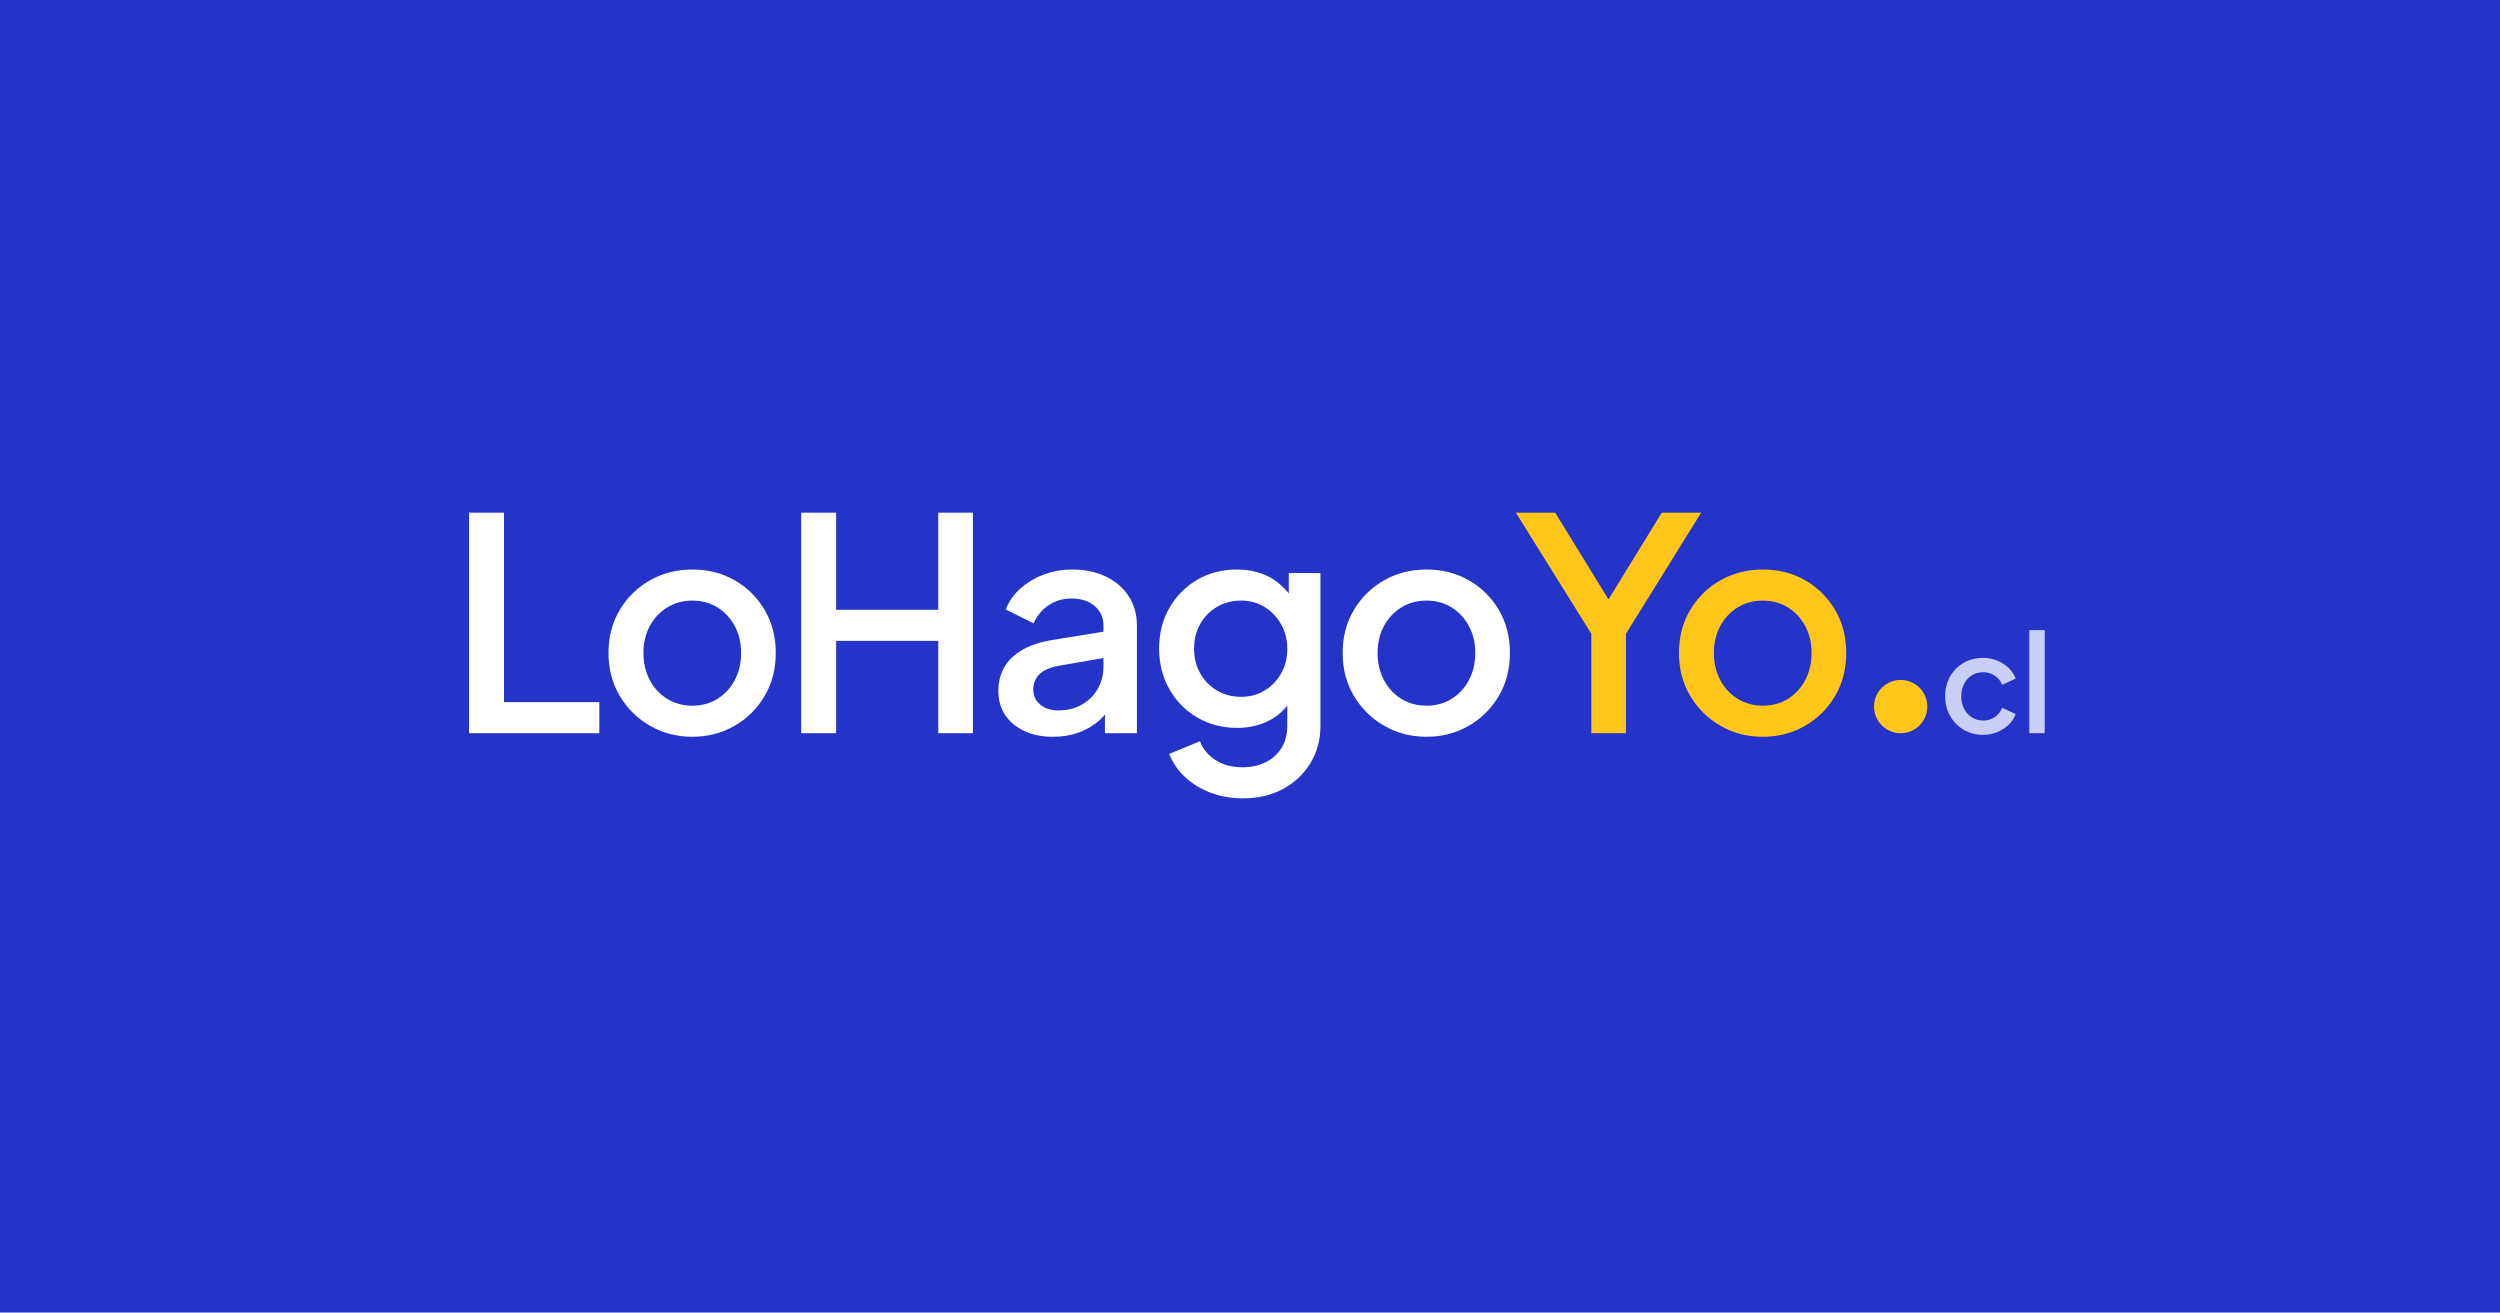
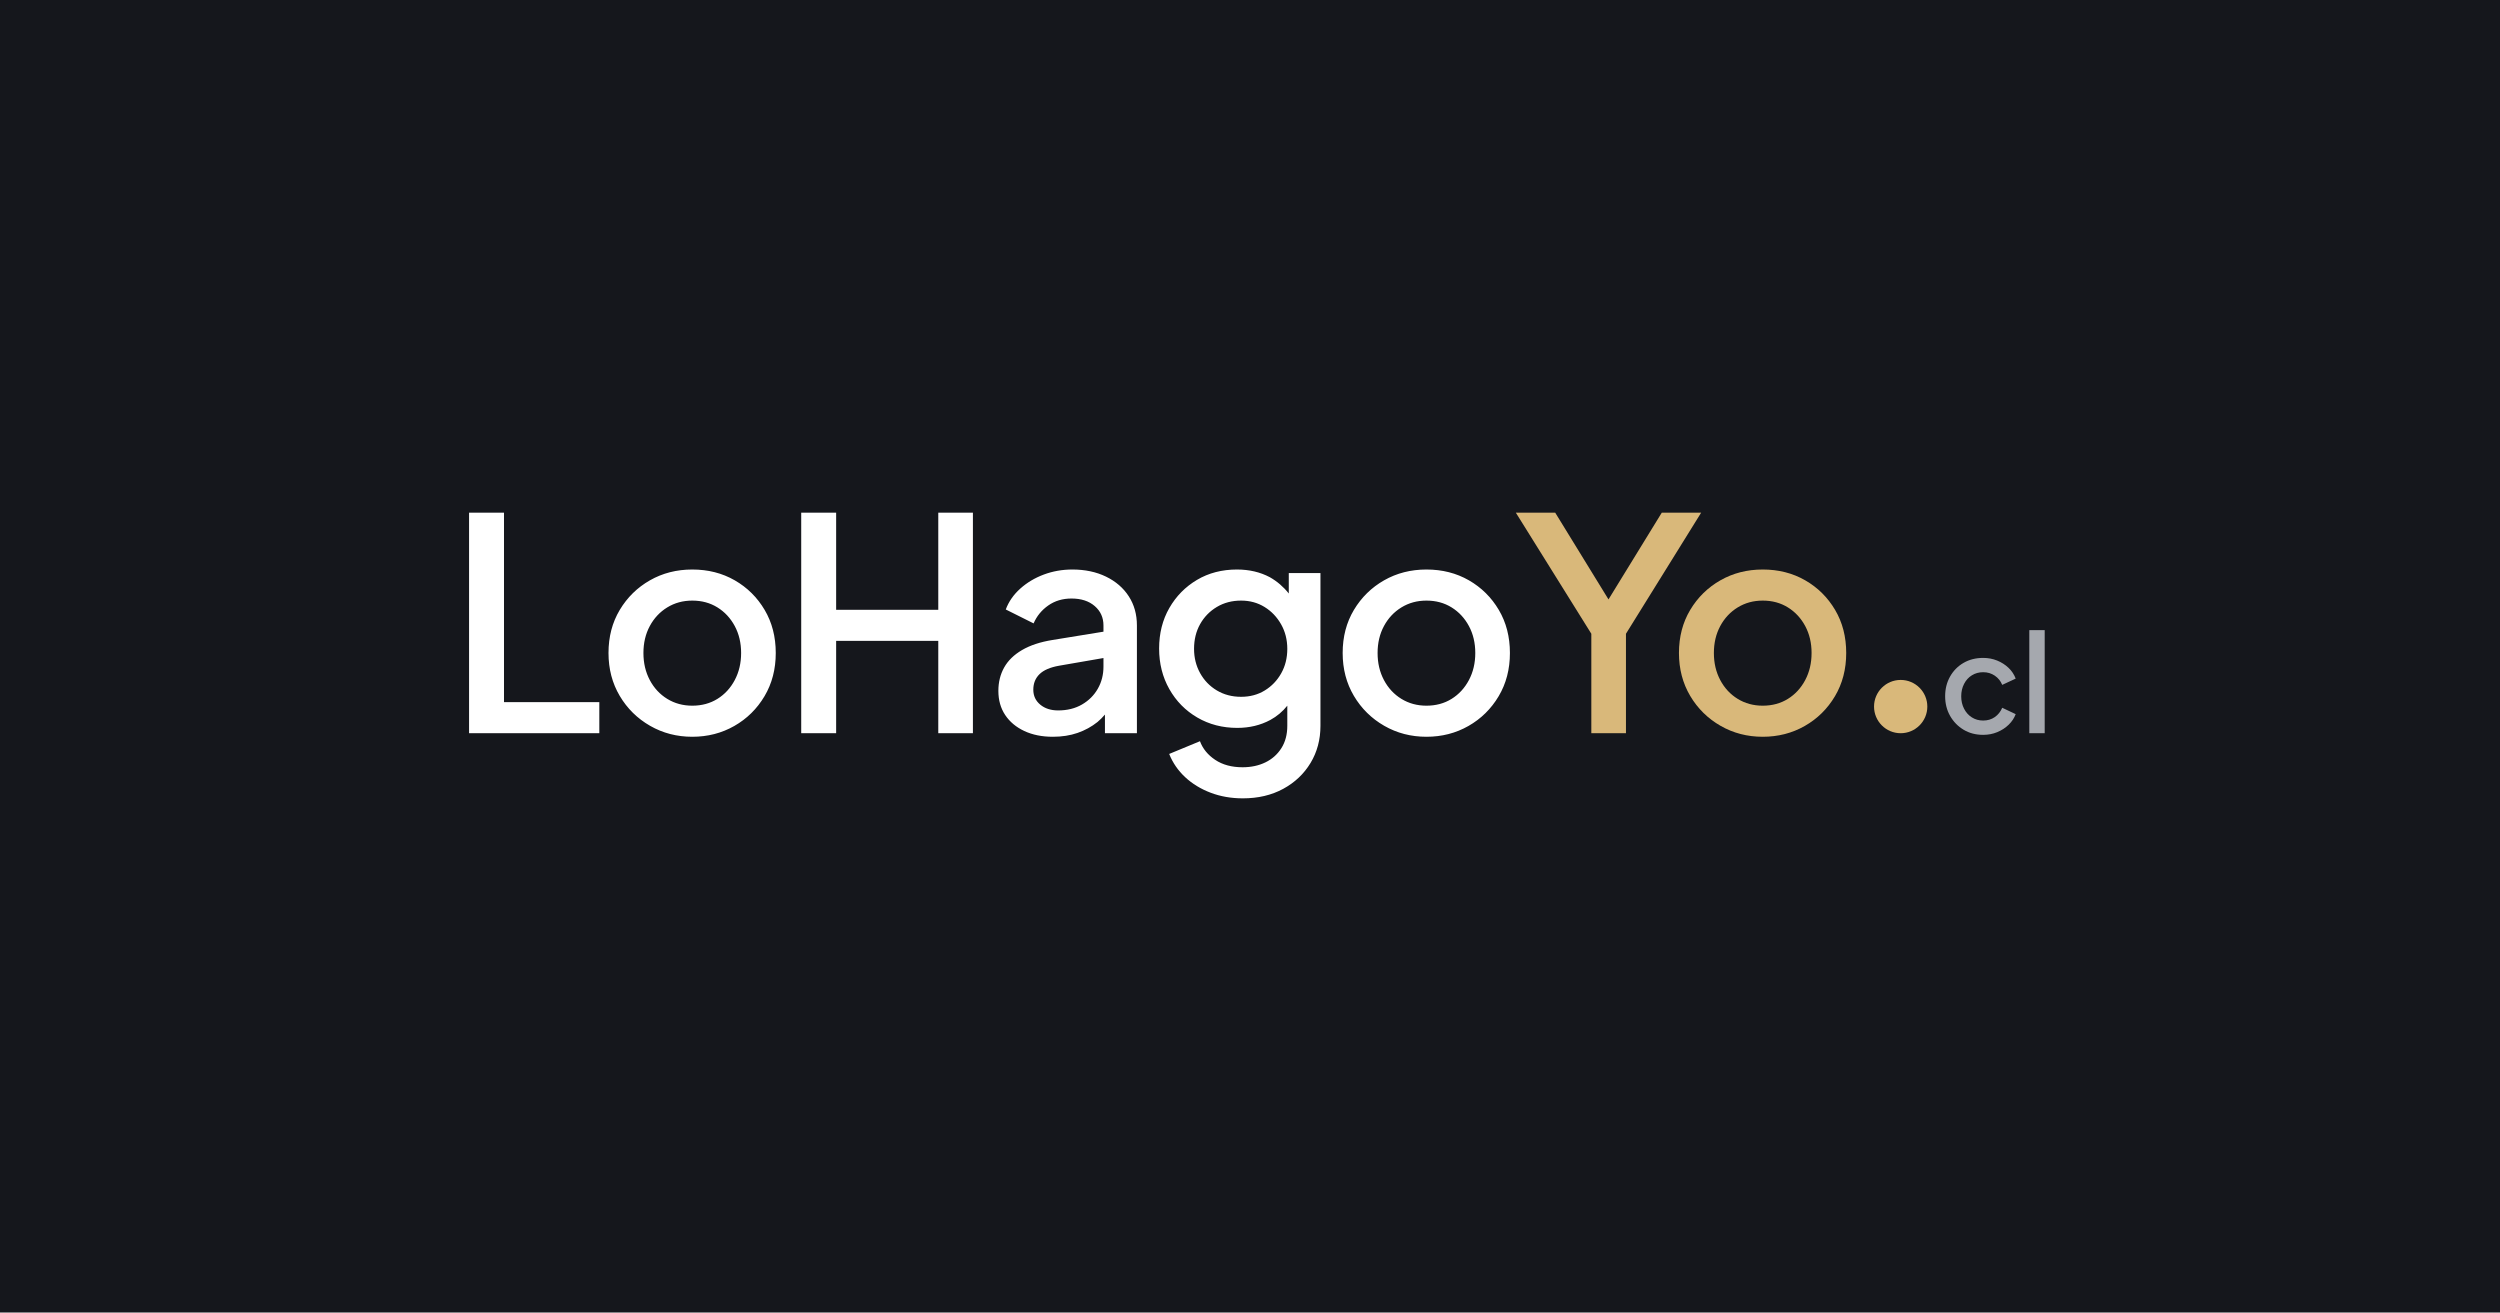
<svg xmlns="http://www.w3.org/2000/svg" viewBox="0 0 1200 630">
-   <rect width="1200" height="630" fill="#2433C8" />
+   <rect width="1200" height="630" fill="#15171C" />
  <svg x="200" y="215" width="800" height="200" viewBox="0 0 563 117">
    <path fill="#FFFFFF" d="M61.70 84.50L17.70 84.50L17.70 10L29.50 10L29.50 74L61.70 74L61.70 84.50ZM93.10 85.70L93.10 85.70Q85.30 85.70 78.85 82Q72.40 78.30 68.60 71.90Q64.80 65.50 64.80 57.40L64.80 57.40Q64.80 49.20 68.60 42.85Q72.40 36.50 78.80 32.85Q85.20 29.20 93.10 29.20L93.10 29.20Q101.10 29.20 107.45 32.85Q113.80 36.50 117.55 42.85Q121.30 49.20 121.30 57.40L121.30 57.40Q121.30 65.60 117.50 72Q113.70 78.40 107.30 82.05Q100.90 85.70 93.10 85.70ZM93.10 75.20L93.10 75.20Q97.90 75.20 101.60 72.90Q105.30 70.60 107.45 66.55Q109.60 62.50 109.60 57.40L109.60 57.40Q109.60 52.30 107.45 48.30Q105.30 44.30 101.60 42Q97.90 39.70 93.10 39.70L93.10 39.70Q88.40 39.70 84.65 42Q80.90 44.30 78.75 48.30Q76.60 52.30 76.60 57.40L76.60 57.40Q76.60 62.50 78.75 66.55Q80.90 70.60 84.65 72.90Q88.40 75.20 93.10 75.20ZM141.70 84.50L129.90 84.50L129.90 10L141.70 10L141.70 42.80L176.20 42.80L176.20 10L187.90 10L187.90 84.50L176.20 84.50L176.20 53.30L141.70 53.30L141.70 84.50ZM214.90 85.70L214.90 85.70Q209.40 85.70 205.25 83.75Q201.10 81.80 198.80 78.35Q196.50 74.90 196.50 70.20L196.50 70.20Q196.50 65.80 198.45 62.30Q200.40 58.80 204.50 56.40Q208.60 54 214.80 53L214.80 53L232.00 50.20L232.00 48.10Q232.00 44.10 229.05 41.55Q226.10 39 221.20 39L221.20 39Q216.70 39 213.35 41.35Q210.00 43.70 208.40 47.40L208.40 47.40L199.00 42.70Q200.50 38.70 203.90 35.65Q207.30 32.60 211.85 30.90Q216.40 29.20 221.50 29.20L221.50 29.20Q227.90 29.20 232.85 31.60Q237.80 34 240.55 38.25Q243.30 42.50 243.30 48.10L243.30 48.10L243.30 84.50L232.50 84.50L232.50 78.20Q231.30 79.60 230.00 80.70L230.00 80.70Q227.00 83.10 223.25 84.40Q219.50 85.70 214.90 85.70ZM232.00 62L232.00 59.10L217.00 61.70Q212.50 62.50 210.40 64.55Q208.30 66.60 208.30 69.80L208.30 69.80Q208.30 72.90 210.65 74.85Q213.00 76.80 216.70 76.80L216.70 76.80Q221.30 76.80 224.75 74.80Q228.20 72.80 230.10 69.45Q232.00 66.10 232.00 62L232.00 62ZM279.10 106.50L279.10 106.50Q273.20 106.50 268.20 104.60Q263.20 102.70 259.60 99.35Q256.00 96 254.20 91.50L254.20 91.50L264.60 87.20Q266.00 91 269.75 93.50Q273.50 96 279.00 96L279.00 96Q283.30 96 286.70 94.35Q290.10 92.70 292.10 89.55Q294.10 86.40 294.10 82L294.10 82L294.10 75.20Q291.70 78.20 288.40 80L288.40 80Q283.40 82.70 277.20 82.70L277.20 82.70Q269.70 82.70 263.70 79.20Q257.70 75.70 254.25 69.60Q250.80 63.50 250.80 55.90L250.80 55.90Q250.80 48.20 254.25 42.20Q257.70 36.20 263.60 32.70Q269.50 29.20 277.10 29.20L277.10 29.20Q283.30 29.20 288.20 31.80L288.20 31.80Q291.90 33.90 294.60 37.30L294.60 37.30L294.60 30.40L305.30 30.40L305.30 82Q305.30 89 301.95 94.55Q298.60 100.10 292.70 103.30Q286.80 106.50 279.10 106.50ZM278.50 72.20L278.50 72.20Q283.00 72.20 286.50 70.05Q290.00 67.90 292.05 64.25Q294.10 60.60 294.10 56Q294.10 51.40 292.00 47.70Q289.90 44 286.40 41.85Q282.90 39.70 278.50 39.70L278.50 39.70Q273.90 39.70 270.30 41.85Q266.70 44 264.65 47.65Q262.60 51.30 262.60 56L262.60 56Q262.60 60.50 264.65 64.20Q266.70 67.90 270.30 70.05Q273.90 72.20 278.50 72.20ZM341.10 85.70L341.10 85.70Q333.30 85.70 326.85 82Q320.40 78.30 316.60 71.90Q312.80 65.50 312.80 57.40L312.80 57.40Q312.80 49.20 316.60 42.85Q320.40 36.50 326.80 32.85Q333.20 29.20 341.10 29.20L341.10 29.20Q349.10 29.20 355.45 32.85Q361.80 36.50 365.55 42.85Q369.30 49.20 369.30 57.40L369.30 57.40Q369.30 65.60 365.50 72Q361.70 78.40 355.30 82.05Q348.90 85.70 341.10 85.70ZM341.10 75.20L341.10 75.20Q345.90 75.20 349.60 72.90Q353.30 70.60 355.45 66.55Q357.60 62.50 357.60 57.40L357.60 57.40Q357.60 52.30 355.45 48.30Q353.30 44.30 349.60 42Q345.90 39.70 341.10 39.70L341.10 39.70Q336.40 39.70 332.65 42Q328.90 44.30 326.75 48.30Q324.60 52.30 324.60 57.40L324.60 57.40Q324.60 62.50 326.75 66.55Q328.90 70.60 332.65 72.90Q336.40 75.20 341.10 75.20Z" />
-     <path fill="#FFC61A" d="M408.50 84.50L396.80 84.50L396.80 50.90L371.30 10L384.60 10L402.60 39.30L420.60 10L433.90 10L408.50 50.90L408.50 84.50ZM454.70 85.70L454.70 85.70Q446.90 85.70 440.45 82Q434.00 78.30 430.20 71.90Q426.40 65.50 426.40 57.40L426.40 57.40Q426.40 49.20 430.20 42.85Q434.00 36.50 440.40 32.85Q446.80 29.20 454.70 29.20L454.70 29.20Q462.70 29.20 469.05 32.85Q475.40 36.50 479.15 42.85Q482.90 49.20 482.90 57.40L482.90 57.40Q482.90 65.60 479.10 72Q475.30 78.40 468.90 82.05Q462.50 85.70 454.70 85.70ZM454.70 75.20L454.70 75.20Q459.50 75.20 463.20 72.90Q466.90 70.60 469.05 66.55Q471.20 62.50 471.20 57.40L471.20 57.40Q471.20 52.30 469.05 48.30Q466.90 44.30 463.20 42Q459.50 39.70 454.70 39.70L454.70 39.70Q450.00 39.70 446.25 42Q442.50 44.30 440.35 48.30Q438.20 52.30 438.20 57.40L438.20 57.40Q438.20 62.50 440.35 66.55Q442.50 70.60 446.25 72.90Q450.00 75.20 454.70 75.20Z" />
-     <path fill="#FFC61A" d="M492.3 75.5a9 9 0 1 0 18 0a9 9 0 1 0 -18 0Z" />
-     <path fill="#C9CEF5" d="M529.16 85.05L529.16 85.05Q525.43 85.05 522.56 83.33Q519.68 81.60 518.00 78.66Q516.32 75.71 516.32 71.99L516.32 71.99Q516.32 68.31 517.98 65.36Q519.64 62.42 522.53 60.74Q525.43 59.06 529.16 59.06L529.16 59.06Q531.69 59.06 533.90 59.96Q536.10 60.86 537.74 62.42Q539.37 63.98 540.15 66.05L540.15 66.05L535.60 68.17Q534.82 66.24 533.09 65.06Q531.37 63.89 529.16 63.89L529.16 63.89Q527.04 63.89 525.36 64.93Q523.68 65.96 522.72 67.83Q521.75 69.69 521.75 72.03L521.75 72.03Q521.75 74.38 522.72 76.24Q523.68 78.11 525.36 79.16Q527.04 80.22 529.16 80.22L529.16 80.22Q531.41 80.22 533.09 79.05Q534.77 77.88 535.60 75.90L535.60 75.90L540.15 78.06Q539.42 80.04 537.78 81.63Q536.15 83.21 533.94 84.13Q531.73 85.05 529.16 85.05ZM549.95 84.50L544.75 84.50L544.75 49.68L549.95 49.68L549.95 84.50Z" />
+     <path fill="#D9B87A" d="M408.50 84.50L396.80 84.50L396.80 50.90L371.30 10L384.60 10L402.60 39.30L420.60 10L433.90 10L408.50 50.90L408.50 84.50ZM454.70 85.70L454.70 85.70Q446.90 85.70 440.45 82Q434.00 78.30 430.20 71.90Q426.40 65.50 426.40 57.40L426.40 57.40Q426.40 49.20 430.20 42.85Q434.00 36.50 440.40 32.85Q446.80 29.20 454.70 29.20L454.70 29.20Q462.70 29.20 469.05 32.85Q475.40 36.50 479.15 42.85Q482.90 49.20 482.90 57.40L482.90 57.40Q482.90 65.60 479.10 72Q475.30 78.40 468.90 82.05Q462.50 85.70 454.70 85.70ZM454.70 75.20L454.70 75.20Q459.50 75.20 463.20 72.90Q466.90 70.60 469.05 66.55Q471.20 62.50 471.20 57.40L471.20 57.40Q471.20 52.30 469.05 48.30Q466.90 44.30 463.20 42Q459.50 39.70 454.70 39.70L454.70 39.70Q450.00 39.70 446.25 42Q442.50 44.30 440.35 48.30Q438.20 52.30 438.20 57.40L438.20 57.40Q438.20 62.50 440.35 66.55Q442.50 70.60 446.25 72.90Q450.00 75.20 454.70 75.20Z" />
+     <path fill="#D9B87A" d="M492.3 75.5a9 9 0 1 0 18 0a9 9 0 1 0 -18 0Z" />
+     <path fill="#A5A8AE" d="M529.16 85.05L529.16 85.05Q525.43 85.05 522.56 83.33Q519.68 81.60 518.00 78.66Q516.32 75.71 516.32 71.99L516.32 71.99Q516.32 68.31 517.98 65.36Q519.64 62.42 522.53 60.74Q525.43 59.06 529.16 59.06L529.16 59.06Q531.69 59.06 533.90 59.96Q536.10 60.86 537.74 62.42Q539.37 63.98 540.15 66.05L540.15 66.05L535.60 68.17Q534.82 66.24 533.09 65.06Q531.37 63.89 529.16 63.89L529.16 63.89Q527.04 63.89 525.36 64.93Q523.68 65.96 522.72 67.83Q521.75 69.69 521.75 72.03L521.75 72.03Q521.75 74.38 522.72 76.24Q523.68 78.11 525.36 79.16Q527.04 80.22 529.16 80.22L529.16 80.22Q531.41 80.22 533.09 79.05Q534.77 77.88 535.60 75.90L535.60 75.90L540.15 78.06Q539.42 80.04 537.78 81.63Q536.15 83.21 533.94 84.13Q531.73 85.05 529.16 85.05ZM549.95 84.50L544.75 84.50L544.75 49.68L549.95 49.68L549.95 84.50Z" />
  </svg>
</svg>
